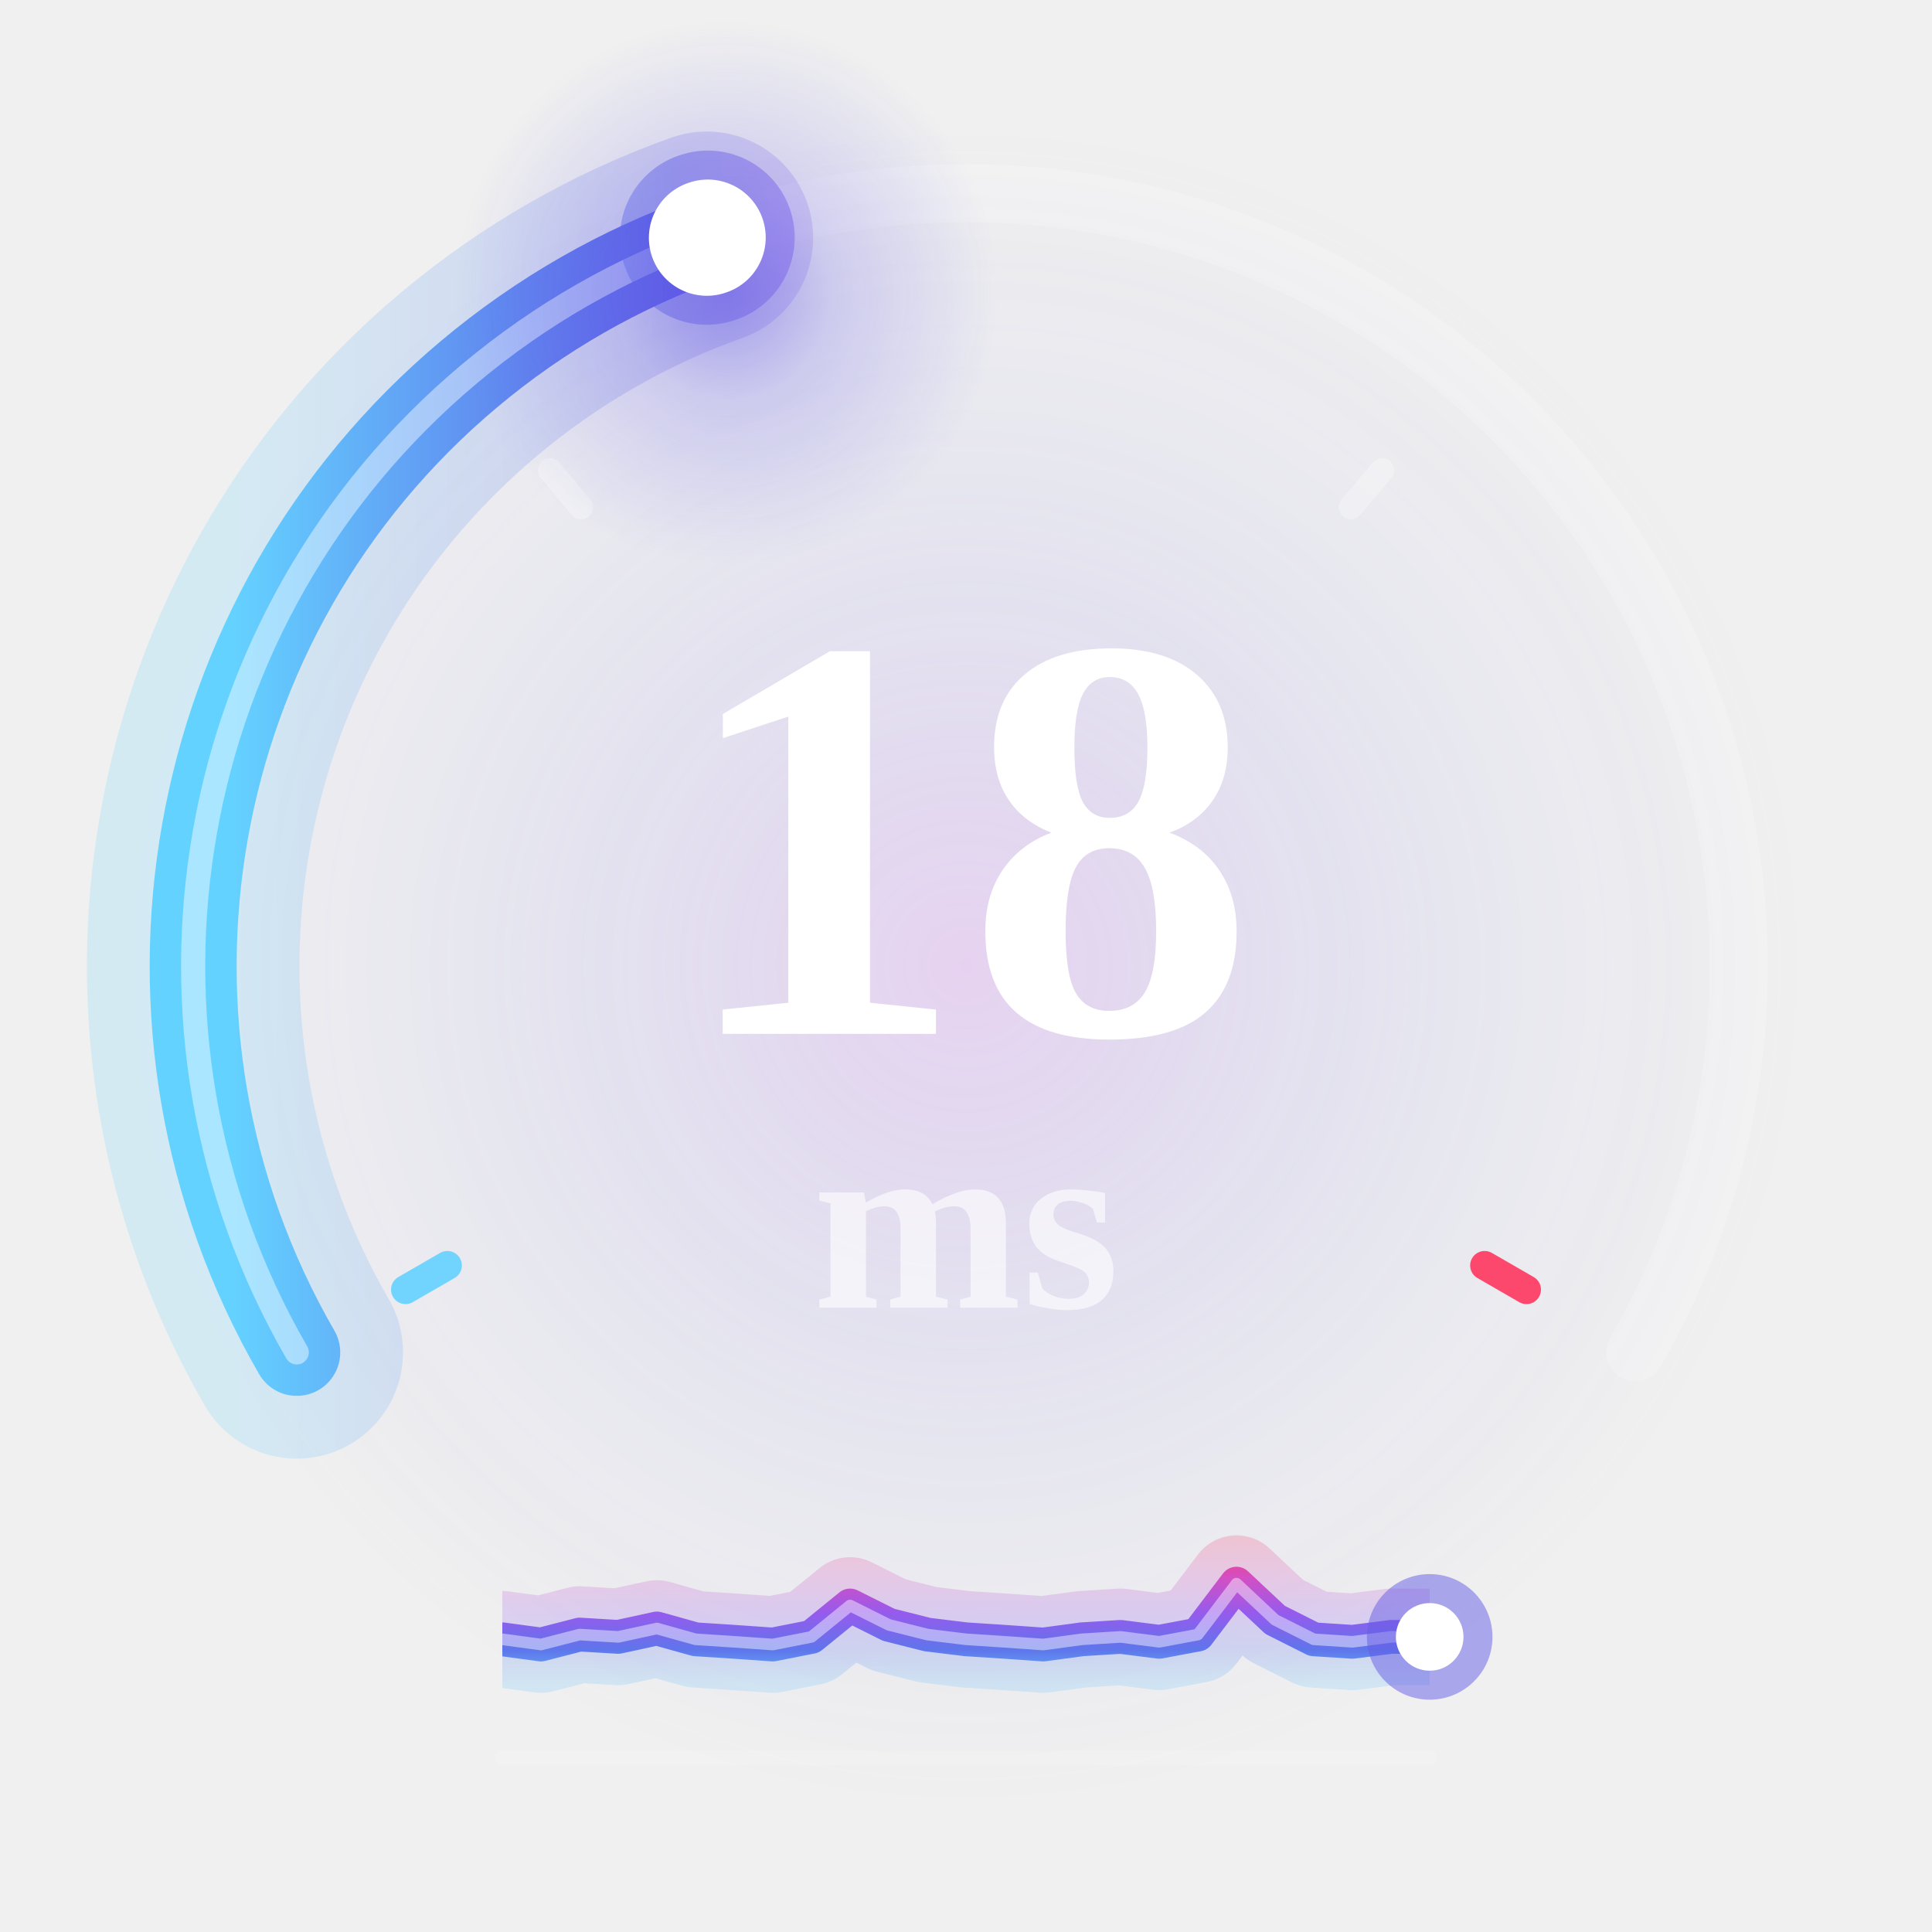
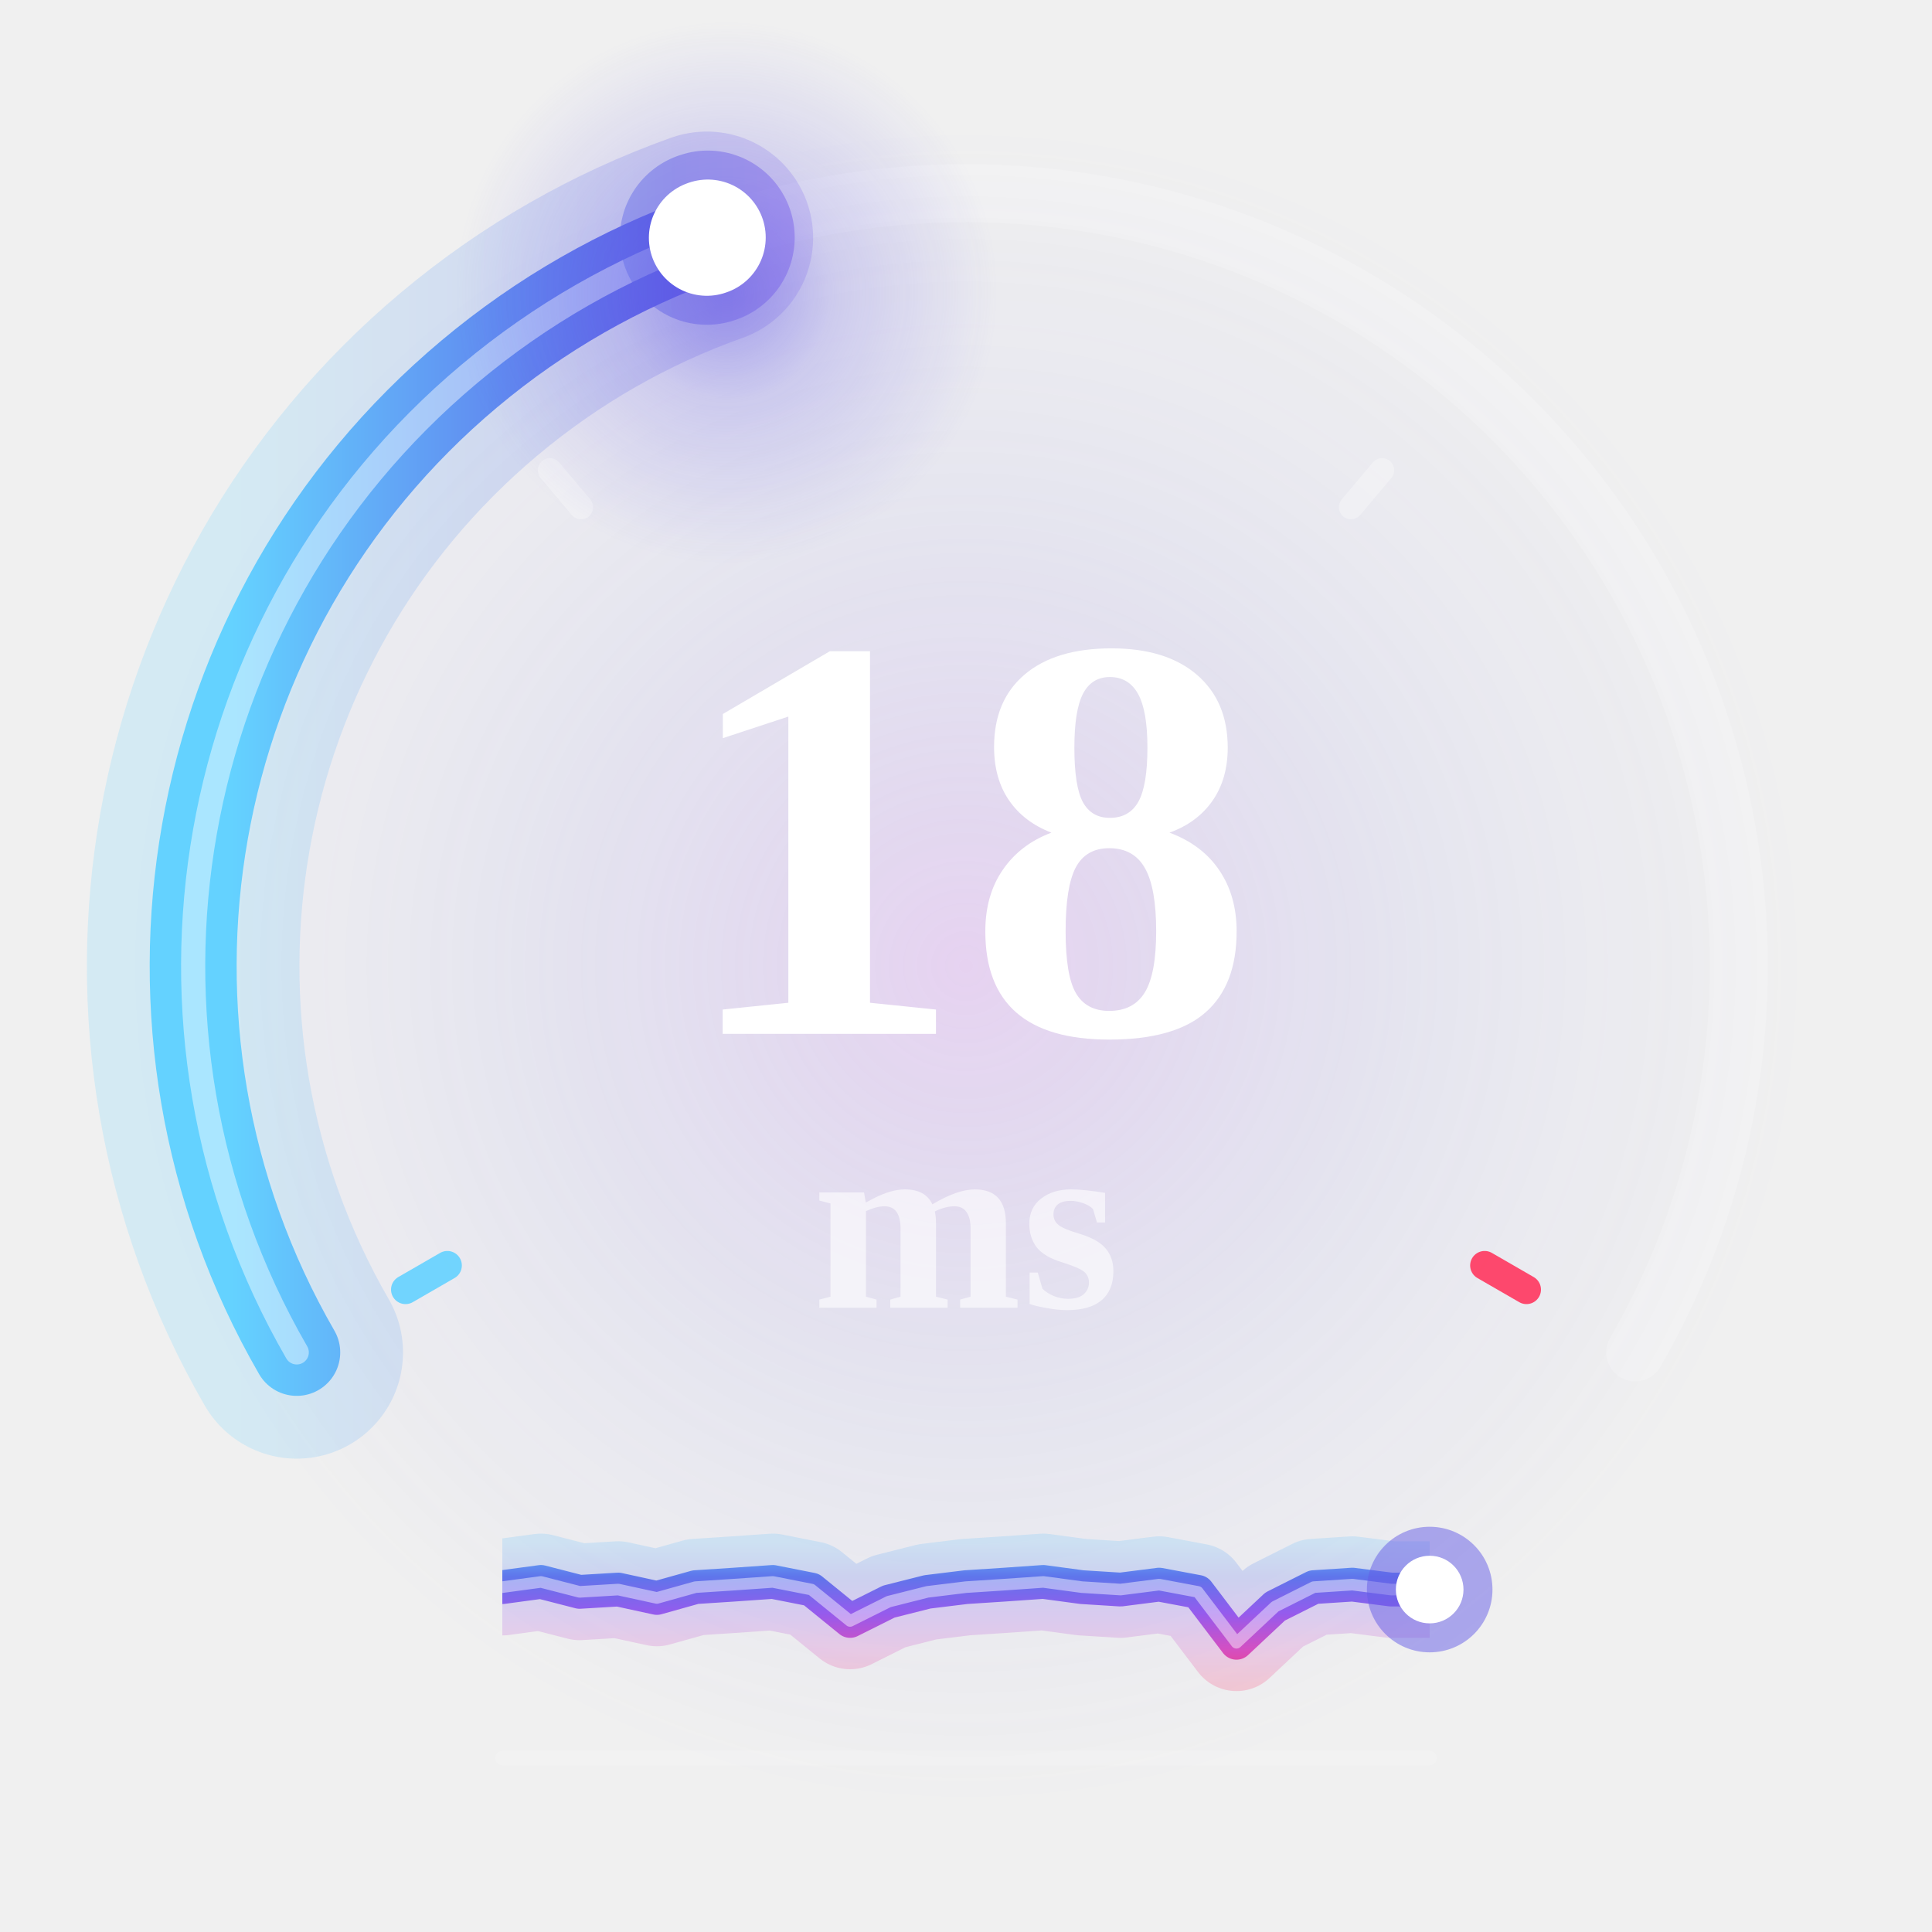
<svg xmlns="http://www.w3.org/2000/svg" viewBox="0 0 200 200">
  <defs>
    <linearGradient id="spec" gradientUnits="userSpaceOnUse" x1="24" y1="0" x2="176" y2="0">
      <stop offset="0" stop-color="#64D2FF" />
      <stop offset="0.3" stop-color="#5E5CE6" />
      <stop offset="0.65" stop-color="#BF5AF2" />
      <stop offset="1" stop-color="#FF375F" />
    </linearGradient>
    <linearGradient id="trackG" gradientUnits="userSpaceOnUse" x1="24" y1="0" x2="176" y2="0">
      <stop offset="0" stop-color="#FFFFFF" stop-opacity="0.18" />
      <stop offset="0.3" stop-color="#FFFFFF" stop-opacity="0.18" />
      <stop offset="0.65" stop-color="#FFFFFF" stop-opacity="0.18" />
      <stop offset="1" stop-color="#FFFFFF" stop-opacity="0.18" />
    </linearGradient>
-     <linearGradient id="lineG" gradientUnits="userSpaceOnUse" x1="0" y1="182" x2="0" y2="152">
+     <linearGradient id="lineG" gradientUnits="userSpaceOnUse" x1="0" y1="152" x2="0" y2="182">
      <stop offset="0" stop-color="#63C1FB" />
      <stop offset="0.25" stop-color="#63C1FB" />
      <stop offset="0.375" stop-color="#5F75EB" />
      <stop offset="0.5" stop-color="#955BED" />
      <stop offset="0.625" stop-color="#D44FC2" />
      <stop offset="0.75" stop-color="#F73B72" />
      <stop offset="1" stop-color="#F73B72" />
    </linearGradient>
    <linearGradient id="globeG" gradientUnits="userSpaceOnUse" x1="85.00" y1="0" x2="115.00" y2="0">
      <stop offset="0" stop-color="#BF5AF2" />
      <stop offset="1" stop-color="#64D2FF" />
    </linearGradient>
    <radialGradient id="bloomG">
      <stop offset="0" stop-color="#BF5AF2" stop-opacity="0.20" />
      <stop offset="0.55" stop-color="#5E5CE6" stop-opacity="0.07" />
      <stop offset="1" stop-color="#5E5CE6" stop-opacity="0" />
    </radialGradient>
    <radialGradient id="glowG">
      <stop offset="0" stop-color="#655CE7" stop-opacity="0.55" />
      <stop offset="0.4" stop-color="#655CE7" stop-opacity="0.22" />
      <stop offset="1" stop-color="#655CE7" stop-opacity="0" />
    </radialGradient>
    <clipPath id="lineClip">
      <rect x="52" y="140" width="96" height="54" />
    </clipPath>
  </defs>
  <circle id="bloom" cx="100" cy="100" r="86.00" fill="url(#bloomG)" />
  <path id="track" d="M 30.72 140 A 80 80 0 1 1 169.28 140" fill="none" stroke="url(#trackG)" stroke-width="6" stroke-linecap="round" />
  <path id="ticks" d="M 60.15 52.51 L 56.93 48.68 M 139.85 52.51 L 143.07 48.68" fill="none" stroke="#FFFFFF" stroke-opacity="0.30" stroke-width="2.5" stroke-linecap="round" />
  <line id="tickL" x1="46.31" y1="131" x2="41.98" y2="133.5" stroke="#64D2FF" stroke-opacity="0.90" stroke-width="3" stroke-linecap="round" />
  <line id="tickR" x1="153.69" y1="131" x2="158.02" y2="133.5" stroke="#FF375F" stroke-opacity="0.90" stroke-width="3" stroke-linecap="round" />
  <path id="litGlow" d="M 30.72 140 A 80 80 0 1 1 169.28 140" fill="none" stroke="url(#spec)" stroke-opacity="0.20" stroke-width="22" stroke-linecap="round" stroke-dasharray="335.1 400" stroke-dashoffset="194.89" />
  <path id="lit" d="M 30.72 140 A 80 80 0 1 1 169.28 140" fill="none" stroke="url(#spec)" stroke-opacity="1.00" stroke-width="9" stroke-linecap="round" stroke-dasharray="335.1 400" stroke-dashoffset="194.89" />
  <path id="core" d="M 30.72 140 A 80 80 0 1 1 169.28 140" fill="none" stroke="#FFFFFF" stroke-opacity="0.45" stroke-width="2.5" stroke-linecap="round" stroke-dasharray="335.1 400" stroke-dashoffset="194.89" />
  <circle id="glowA" cx="100" cy="26" r="28.00" fill="url(#glowG)" fill-opacity="1.00" transform="rotate(-19.58 100 100)" />
  <circle id="glowB" cx="100" cy="26" r="28.00" fill="url(#glowG)" fill-opacity="0.00" transform="rotate(0.00 100 100)" />
  <path id="halo" d="M 30.72 140 A 80 80 0 1 1 169.28 140" fill="none" stroke="url(#spec)" stroke-opacity="0.45" stroke-width="18.00" stroke-linecap="round" stroke-dasharray="0.1 400" stroke-dashoffset="-140.21" />
  <path id="bead" d="M 30.72 140 A 80 80 0 1 1 169.28 140" fill="none" stroke="#FFFFFF" stroke-opacity="1.00" stroke-width="12" stroke-linecap="round" stroke-dasharray="0.1 400" stroke-dashoffset="-140.21" />
  <line id="lineBase" x1="52" y1="182" x2="148" y2="182" stroke="#FFFFFF" stroke-opacity="0.12" stroke-width="1.5" stroke-linecap="round" />
  <g id="chart" clip-path="url(#lineClip)">
    <g id="scroll" transform="translate(-4 0)">
-       <polyline id="lineGlow" points="52,169.96 56,169.70 60,170.24 64,169.21 68,169.45 72,168.58 76,169.70 80,169.96 84,170.24 88,169.45 92,166.20 96,168.20 100,169.21 104,169.70 108,169.96 112,170.24 116,169.70 120,169.45 124,169.96 128,169.21 132,163.94 136,167.69 140,169.70 144,169.96 148,169.45 152,169.45" fill="none" stroke="url(#lineG)" stroke-opacity="0.22" stroke-width="10" stroke-linecap="round" stroke-linejoin="round" />
-       <polyline id="line" points="52,169.96 56,169.70 60,170.24 64,169.21 68,169.45 72,168.58 76,169.70 80,169.96 84,170.24 88,169.45 92,166.20 96,168.20 100,169.21 104,169.70 108,169.96 112,170.24 116,169.70 120,169.45 124,169.96 128,169.21 132,163.94 136,167.69 140,169.70 144,169.96 148,169.45 152,169.45" fill="none" stroke="url(#lineG)" stroke-opacity="1.00" stroke-width="3.5" stroke-linecap="round" stroke-linejoin="round" />
-       <polyline id="lineCore" points="52,169.96 56,169.70 60,170.24 64,169.21 68,169.45 72,168.58 76,169.70 80,169.96 84,170.24 88,169.45 92,166.20 96,168.20 100,169.21 104,169.70 108,169.96 112,170.24 116,169.70 120,169.45 124,169.96 128,169.21 132,163.94 136,167.69 140,169.70 144,169.96 148,169.45 152,169.45" fill="none" stroke="#FFFFFF" stroke-opacity="0.45" stroke-width="1.2" stroke-linecap="round" stroke-linejoin="round" />
+       <polyline id="lineGlow" points="52,164.04 56,164.30 60,163.76 64,164.79 68,164.55 72,165.42 76,164.30 80,164.04 84,163.76 88,164.55 92,167.80 96,165.80 100,164.79 104,164.30 108,164.04 112,163.76 116,164.30 120,164.55 124,164.04 128,164.79 132,170.06 136,166.31 140,164.30 144,164.04 148,164.55 152,164.55" fill="none" stroke="url(#lineG)" stroke-opacity="0.22" stroke-width="10" stroke-linecap="round" stroke-linejoin="round" />
+       <polyline id="line" points="52,164.04 56,164.30 60,163.76 64,164.79 68,164.55 72,165.42 76,164.30 80,164.04 84,163.76 88,164.55 92,167.80 96,165.80 100,164.79 104,164.30 108,164.04 112,163.76 116,164.30 120,164.55 124,164.04 128,164.79 132,170.06 136,166.31 140,164.30 144,164.04 148,164.55 152,164.55" fill="none" stroke="url(#lineG)" stroke-opacity="1.00" stroke-width="3.5" stroke-linecap="round" stroke-linejoin="round" />
+       <polyline id="lineCore" points="52,164.04 56,164.30 60,163.76 64,164.79 68,164.55 72,165.42 76,164.30 80,164.04 84,163.76 88,164.55 92,167.80 96,165.80 100,164.79 104,164.30 108,164.04 112,163.76 116,164.30 120,164.55 124,164.04 128,164.79 132,170.06 136,166.31 140,164.30 144,164.04 148,164.55 152,164.55" fill="none" stroke="#FFFFFF" stroke-opacity="0.45" stroke-width="1.2" stroke-linecap="round" stroke-linejoin="round" />
    </g>
  </g>
-   <circle id="headHalo" cx="148" cy="169.45" r="6.5" fill="#655CE7" fill-opacity="0.50" />
-   <circle id="headBead" cx="148" cy="169.45" r="3.5" fill="#FFFFFF" fill-opacity="1.00" />
+   <circle id="headHalo" cx="148" cy="164.55" r="6.5" fill="#655CE7" fill-opacity="0.50" />
+   <circle id="headBead" cx="148" cy="164.55" r="3.5" fill="#FFFFFF" fill-opacity="1.00" />
  <circle id="globe" cx="100.00" cy="128.00" r="15.00" fill="none" stroke="url(#globeG)" stroke-opacity="0.00" stroke-width="3.00" />
  <ellipse id="meridian" cx="100.00" cy="128.00" rx="6.30" ry="15.00" fill="none" stroke="url(#globeG)" stroke-opacity="0.00" stroke-width="3.00" />
  <path id="lats" d="M 86.50 128.00 L 113.50 128.00 M 88.00 120.50 L 112.00 120.50 M 88.00 135.50 L 112.00 135.50" fill="none" stroke="url(#globeG)" stroke-opacity="0.00" stroke-width="3.00" stroke-linecap="round" />
  <line id="slash" x1="85.75" y1="113.75" x2="114.25" y2="142.25" stroke="#FF375F" stroke-opacity="0.00" stroke-width="4.50" stroke-linecap="round" stroke-dasharray="40.31 400" stroke-dashoffset="40.31" />
  <text id="value" x="100" y="90" font-size="60" font-weight="600" text-anchor="middle" dominant-baseline="middle" fill="#FFFFFF" fill-opacity="1.00">18</text>
  <text id="unit" x="100" y="128" font-size="26" font-weight="600" text-anchor="middle" dominant-baseline="middle" fill="#FFFFFF" fill-opacity="0.60">ms</text>
  <text id="ip1" x="100" y="91.45" font-size="40" font-weight="600" text-anchor="middle" dominant-baseline="middle" fill="#FFFFFF" fill-opacity="0.00">0</text>
  <text id="ip2" x="100" y="136.25" font-size="40" font-weight="600" text-anchor="middle" dominant-baseline="middle" fill="#FFFFFF" fill-opacity="0.00">0</text>
  <text id="ip3" x="100" y="136.25" font-size="40" font-weight="600" text-anchor="middle" dominant-baseline="middle" fill="#FFFFFF" fill-opacity="0.00">0</text>
  <text id="ip4" x="100" y="136.25" font-size="40" font-weight="600" text-anchor="middle" dominant-baseline="middle" fill="#FFFFFF" fill-opacity="0.00">0</text>
  <text id="ipLocal" x="100" y="175.85" font-size="26" font-weight="600" text-anchor="middle" dominant-baseline="middle" fill="#FFFFFF" fill-opacity="0.00">0</text>
</svg>
